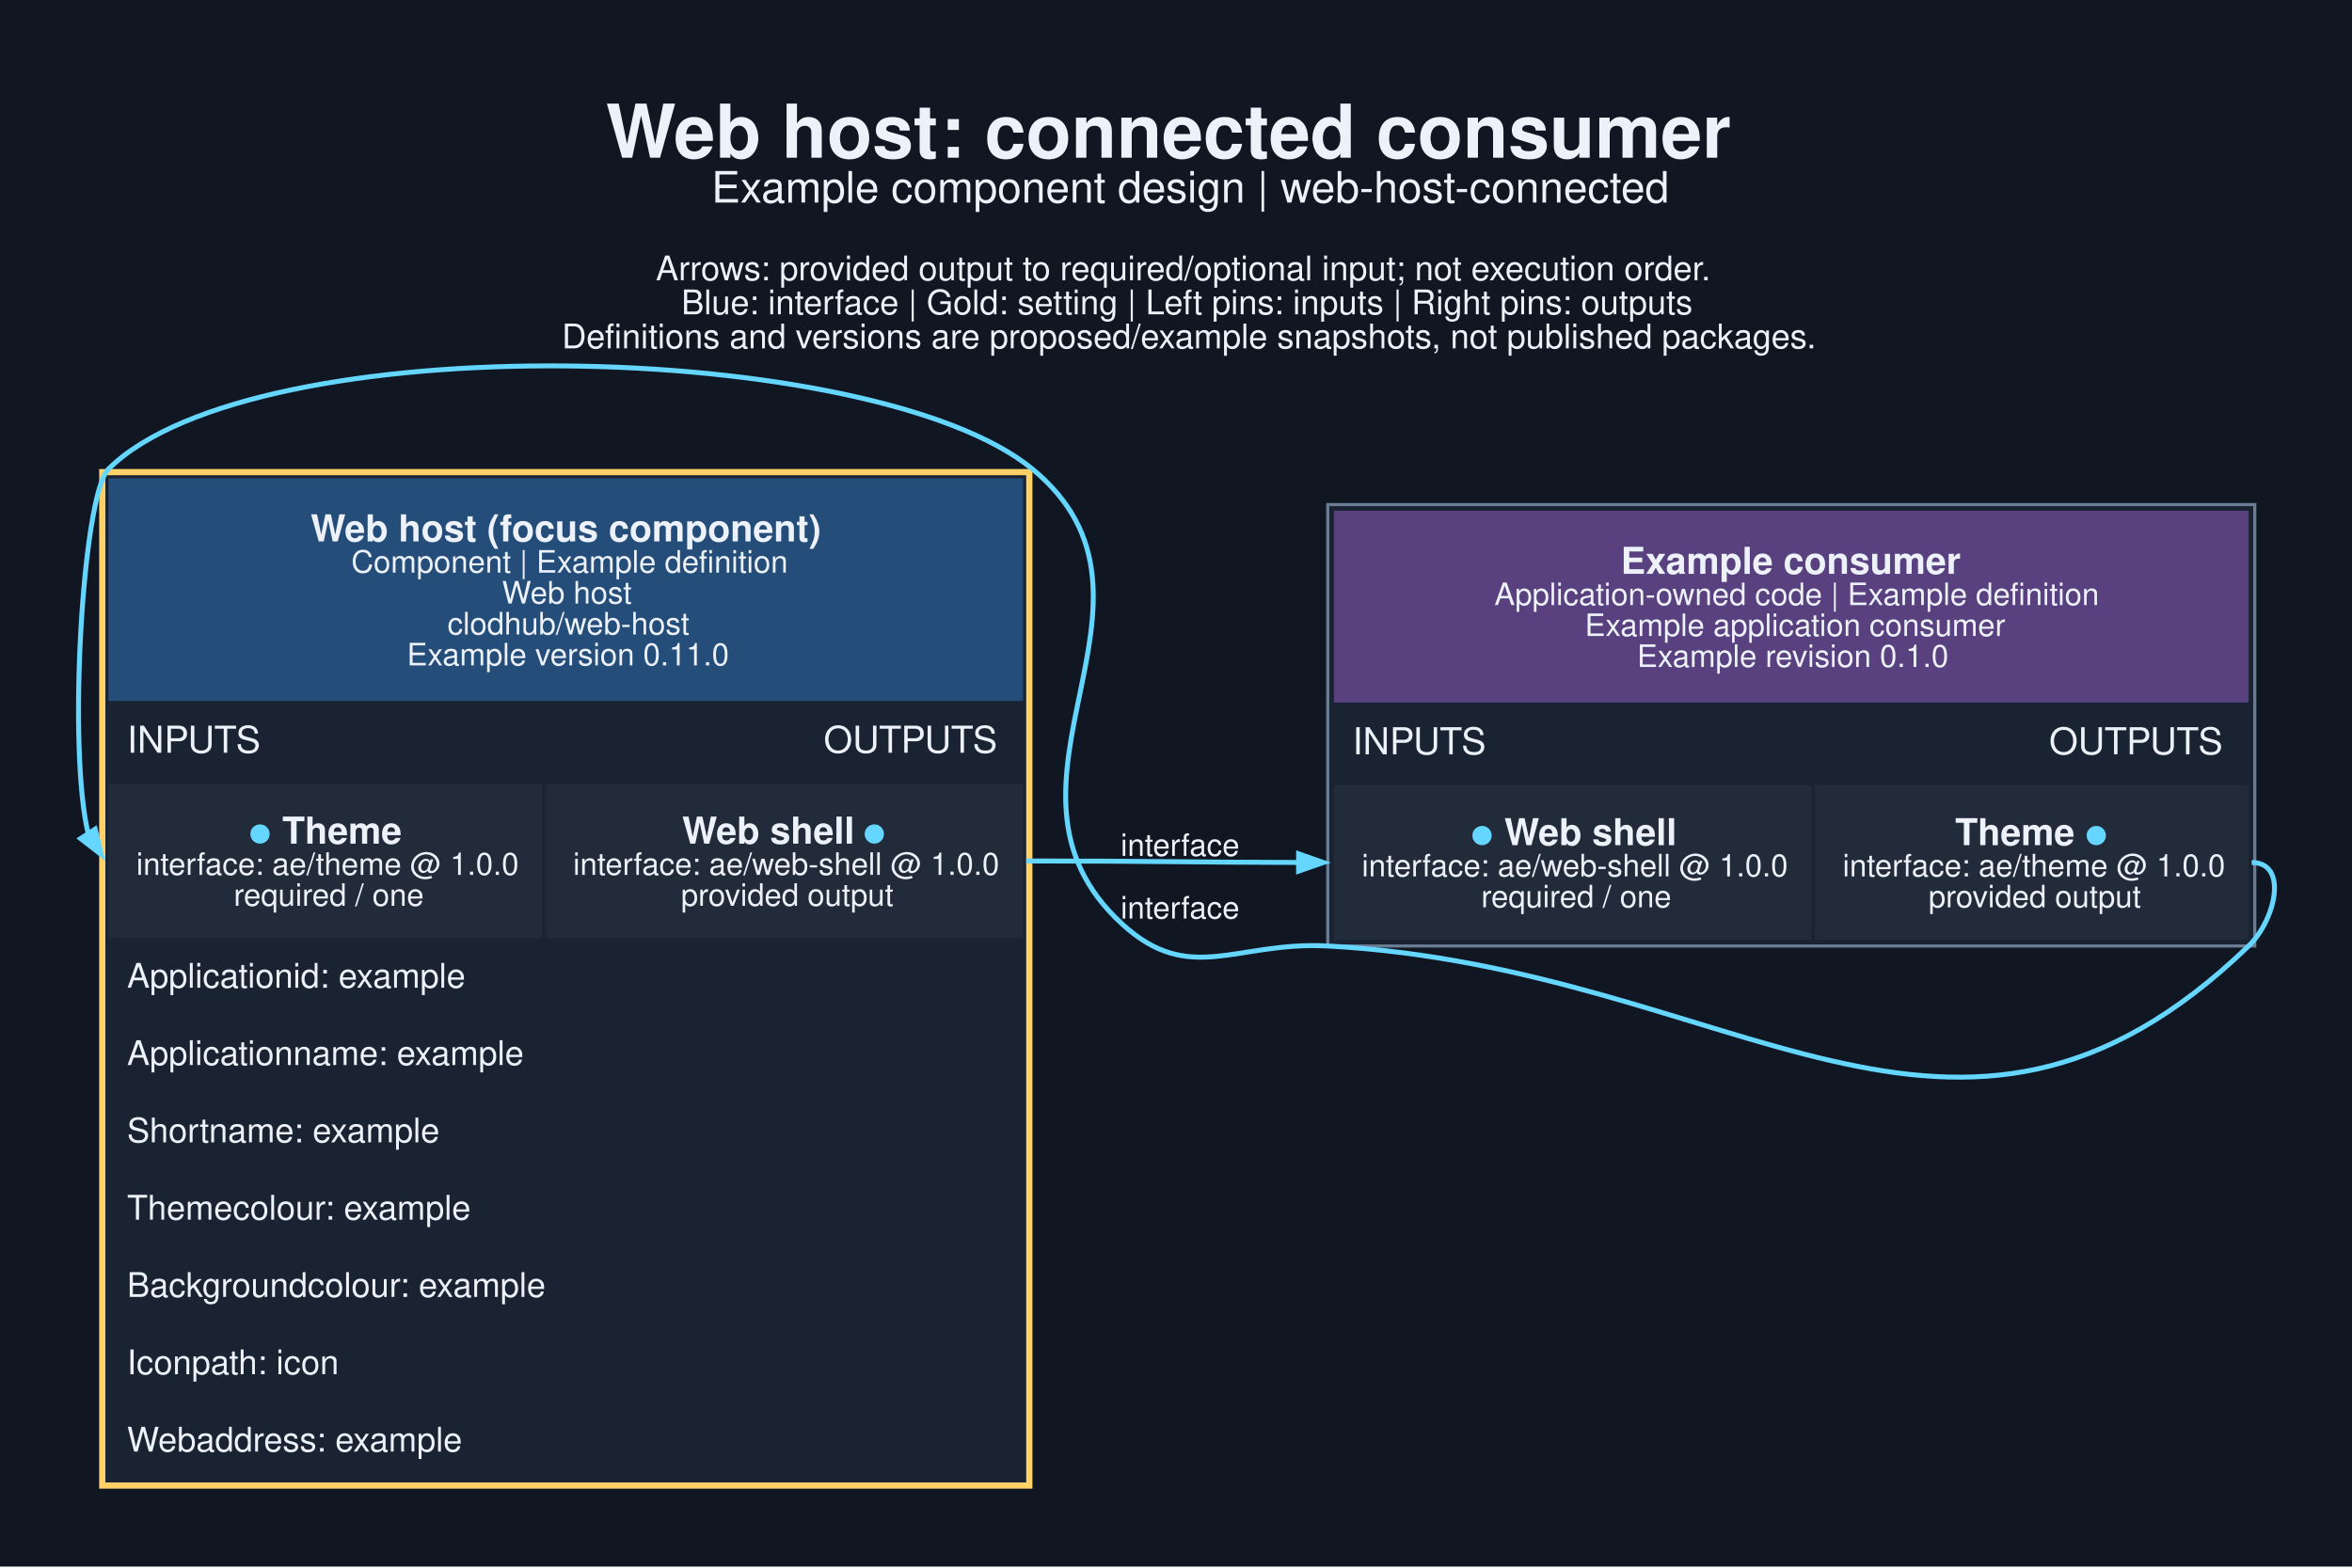
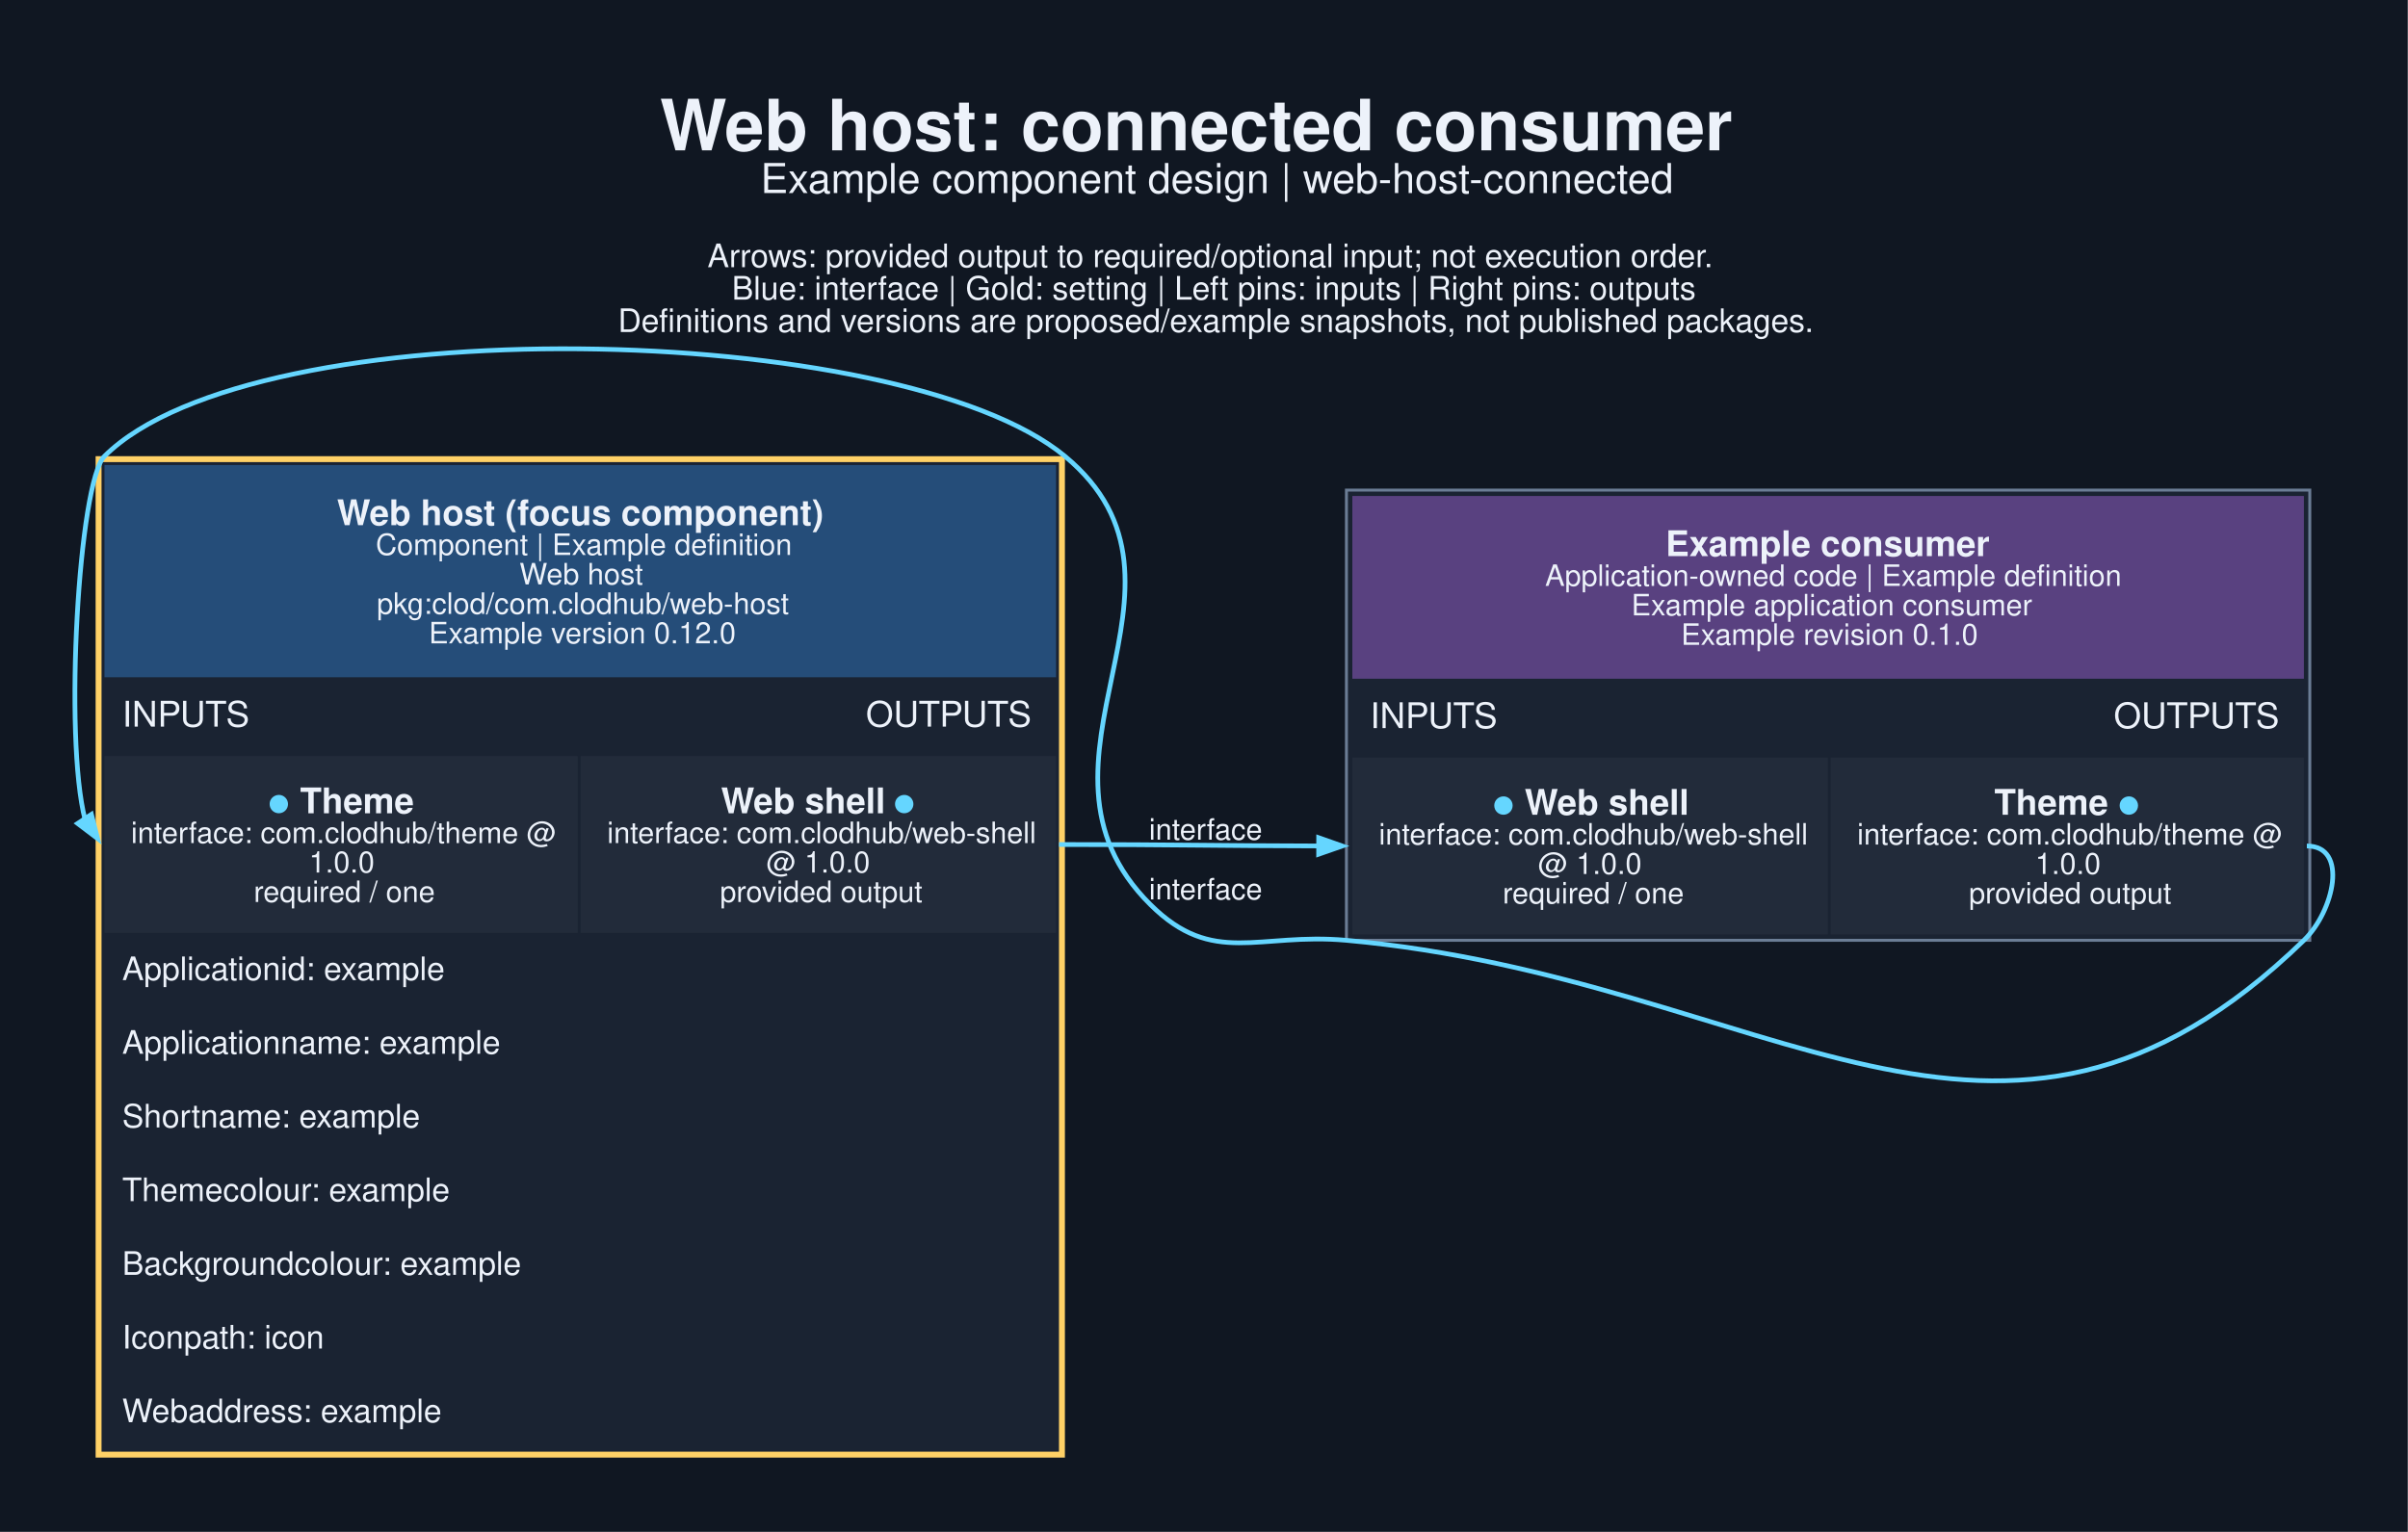
- <svg xmlns="http://www.w3.org/2000/svg" width="1014pt" height="676pt" viewBox="0.00 0.00 1014.00 676.00">
-   <g id="graph0" class="graph" transform="scale(1.33333 1.33333) rotate(0) translate(25.2 481.44)">
-     <polygon fill="#101722" stroke="none" points="-25.2,25.2 -25.2,-481.44 735.65,-481.44 735.65,25.2 -25.2,25.2" />
-     <text xml:space="preserve" text-anchor="start" x="170.72" y="-430.44" font-family="Helvetica,sans-Serif" font-weight="bold" font-size="24.00" fill="#edf2fa">Web host: connected consumer</text>
-     <text xml:space="preserve" text-anchor="start" x="204.85" y="-415.94" font-family="Helvetica,sans-Serif" font-size="14.00" fill="#edf2fa">Example component design | web-host-connected</text>
-     <text xml:space="preserve" text-anchor="start" x="186.85" y="-390.79" font-family="Helvetica,sans-Serif" font-size="11.00" fill="#edf2fa">Arrows: provided output to required/optional input; not execution order.</text>
-     <text xml:space="preserve" text-anchor="start" x="195.1" y="-379.79" font-family="Helvetica,sans-Serif" font-size="11.00" fill="#edf2fa">Blue: interface | Gold: setting | Left pins: inputs | Right pins: outputs</text>
-     <text xml:space="preserve" text-anchor="start" x="156.47" y="-368.79" font-family="Helvetica,sans-Serif" font-size="11.00" fill="#edf2fa">Definitions and versions are proposed/example snapshots, not published packages.</text>
+ <svg xmlns="http://www.w3.org/2000/svg" width="1089pt" height="693pt" viewBox="0.00 0.00 1089.00 693.00">
+   <g id="graph0" class="graph" transform="scale(1.33333 1.33333) rotate(0) translate(25.2 494.53)">
+     <polygon fill="#101722" stroke="none" points="-25.2,25.2 -25.2,-494.53 791.48,-494.53 791.48,25.2 -25.2,25.2" />
+     <text xml:space="preserve" text-anchor="start" x="198.64" y="-443.53" font-family="Helvetica,sans-Serif" font-weight="bold" font-size="24.00" fill="#edf2fa">Web host: connected consumer</text>
+     <text xml:space="preserve" text-anchor="start" x="232.76" y="-429.03" font-family="Helvetica,sans-Serif" font-size="14.00" fill="#edf2fa">Example component design | web-host-connected</text>
+     <text xml:space="preserve" text-anchor="start" x="214.76" y="-403.88" font-family="Helvetica,sans-Serif" font-size="11.00" fill="#edf2fa">Arrows: provided output to required/optional input; not execution order.</text>
+     <text xml:space="preserve" text-anchor="start" x="223.01" y="-392.88" font-family="Helvetica,sans-Serif" font-size="11.00" fill="#edf2fa">Blue: interface | Gold: setting | Left pins: inputs | Right pins: outputs</text>
+     <text xml:space="preserve" text-anchor="start" x="184.39" y="-381.88" font-family="Helvetica,sans-Serif" font-size="11.00" fill="#edf2fa">Definitions and versions are proposed/example snapshots, not published packages.</text>
    <g id="node1" class="node">
-       <polygon fill="#1a2332" stroke="none" points="6.87,0 6.87,-329.75 308.62,-329.75 308.62,0 6.87,0" />
-       <polygon fill="#254d79" stroke="none" points="9.87,-254.75 9.87,-326.75 305.62,-326.75 305.62,-254.75 9.87,-254.75" />
-       <text xml:space="preserve" text-anchor="start" x="75.24" y="-306.35" font-family="Helvetica,sans-Serif" font-weight="bold" font-size="12.00" fill="#edf2fa">Web host (focus component)</text>
-       <text xml:space="preserve" text-anchor="start" x="88.37" y="-296.25" font-family="Helvetica,sans-Serif" font-size="10.00" fill="#edf2fa">Component | Example definition</text>
-       <text xml:space="preserve" text-anchor="start" x="137.12" y="-286.25" font-family="Helvetica,sans-Serif" font-size="10.00" fill="#edf2fa">Web host</text>
-       <text xml:space="preserve" text-anchor="start" x="119.49" y="-276.25" font-family="Helvetica,sans-Serif" font-size="10.00" fill="#edf2fa">clodhub/web-host</text>
-       <text xml:space="preserve" text-anchor="start" x="106.37" y="-266.25" font-family="Helvetica,sans-Serif" font-size="10.00" fill="#edf2fa">Example version 0.11.0</text>
-       <text xml:space="preserve" text-anchor="start" x="15.87" y="-238" font-family="Helvetica,sans-Serif" font-size="12.00" fill="#edf2fa">INPUTS</text>
-       <text xml:space="preserve" text-anchor="start" x="241.12" y="-238" font-family="Helvetica,sans-Serif" font-size="12.00" fill="#edf2fa">OUTPUTS</text>
-       <polygon fill="#222b3a" stroke="none" points="9.87,-178 9.87,-228 150.12,-228 150.12,-178 9.87,-178" />
-       <text xml:space="preserve" text-anchor="start" x="55.24" y="-208.6" font-family="Helvetica,sans-Serif" font-weight="bold" font-size="12.00" fill="#65d6ff">●</text>
-       <text xml:space="preserve" text-anchor="start" x="62.74" y="-208.6" font-family="Helvetica,sans-Serif" font-weight="bold" font-size="12.00" fill="#edf2fa"> Theme</text>
-       <text xml:space="preserve" text-anchor="start" x="18.87" y="-198.5" font-family="Helvetica,sans-Serif" font-size="10.00" fill="#edf2fa">interface: ae/theme @ 1.0.0</text>
-       <text xml:space="preserve" text-anchor="start" x="50.37" y="-188.5" font-family="Helvetica,sans-Serif" font-size="10.00" fill="#edf2fa">required / one</text>
-       <polygon fill="#222b3a" stroke="none" points="151.12,-178 151.12,-228 305.62,-228 305.62,-178 151.12,-178" />
-       <text xml:space="preserve" text-anchor="start" x="195.37" y="-208.6" font-family="Helvetica,sans-Serif" font-weight="bold" font-size="12.00" fill="#edf2fa">Web shell </text>
-       <text xml:space="preserve" text-anchor="start" x="253.87" y="-208.6" font-family="Helvetica,sans-Serif" font-weight="bold" font-size="12.00" fill="#65d6ff">●</text>
-       <text xml:space="preserve" text-anchor="start" x="160.12" y="-198.5" font-family="Helvetica,sans-Serif" font-size="10.00" fill="#edf2fa">interface: ae/web-shell @ 1.0.0</text>
-       <text xml:space="preserve" text-anchor="start" x="194.99" y="-188.5" font-family="Helvetica,sans-Serif" font-size="10.00" fill="#edf2fa">provided output</text>
-       <text xml:space="preserve" text-anchor="start" x="15.87" y="-162" font-family="Helvetica,sans-Serif" font-size="11.00" fill="#edf2fa">Applicationid: example</text>
-       <text xml:space="preserve" text-anchor="start" x="15.87" y="-137" font-family="Helvetica,sans-Serif" font-size="11.00" fill="#edf2fa">Applicationname: example</text>
-       <text xml:space="preserve" text-anchor="start" x="15.87" y="-112" font-family="Helvetica,sans-Serif" font-size="11.00" fill="#edf2fa">Shortname: example</text>
-       <text xml:space="preserve" text-anchor="start" x="15.87" y="-87" font-family="Helvetica,sans-Serif" font-size="11.00" fill="#edf2fa">Themecolour: example</text>
-       <text xml:space="preserve" text-anchor="start" x="15.87" y="-62" font-family="Helvetica,sans-Serif" font-size="11.00" fill="#edf2fa">Backgroundcolour: example</text>
-       <text xml:space="preserve" text-anchor="start" x="15.87" y="-37" font-family="Helvetica,sans-Serif" font-size="11.00" fill="#edf2fa">Iconpath: icon</text>
-       <text xml:space="preserve" text-anchor="start" x="15.87" y="-12" font-family="Helvetica,sans-Serif" font-size="11.00" fill="#edf2fa">Webaddress: example</text>
-       <polygon fill="none" stroke="#ffd166" stroke-width="2" points="7.87,-1 7.87,-328.75 307.62,-328.75 307.62,-1 7.87,-1" />
+       <polygon fill="#1a2332" stroke="none" points="7.24,0 7.24,-339.75 335.99,-339.75 335.99,0 7.24,0" />
+       <polygon fill="#254d79" stroke="none" points="10.24,-264.75 10.24,-336.75 332.99,-336.75 332.99,-264.75 10.24,-264.75" />
+       <text xml:space="preserve" text-anchor="start" x="89.11" y="-316.35" font-family="Helvetica,sans-Serif" font-weight="bold" font-size="12.00" fill="#edf2fa">Web host (focus component)</text>
+       <text xml:space="preserve" text-anchor="start" x="102.24" y="-306.25" font-family="Helvetica,sans-Serif" font-size="10.00" fill="#edf2fa">Component | Example definition</text>
+       <text xml:space="preserve" text-anchor="start" x="150.99" y="-296.25" font-family="Helvetica,sans-Serif" font-size="10.00" fill="#edf2fa">Web host</text>
+       <text xml:space="preserve" text-anchor="start" x="102.61" y="-286.25" font-family="Helvetica,sans-Serif" font-size="10.00" fill="#edf2fa">pkg:clod/com.clodhub/web-host</text>
+       <text xml:space="preserve" text-anchor="start" x="120.24" y="-276.25" font-family="Helvetica,sans-Serif" font-size="10.00" fill="#edf2fa">Example version 0.12.0</text>
+       <text xml:space="preserve" text-anchor="start" x="16.24" y="-248" font-family="Helvetica,sans-Serif" font-size="12.00" fill="#edf2fa">INPUTS</text>
+       <text xml:space="preserve" text-anchor="start" x="268.49" y="-248" font-family="Helvetica,sans-Serif" font-size="12.00" fill="#edf2fa">OUTPUTS</text>
+       <polygon fill="#222b3a" stroke="none" points="10.24,-178 10.24,-238 170.74,-238 170.74,-178 10.24,-178" />
+       <text xml:space="preserve" text-anchor="start" x="65.74" y="-218.6" font-family="Helvetica,sans-Serif" font-weight="bold" font-size="12.00" fill="#65d6ff">●</text>
+       <text xml:space="preserve" text-anchor="start" x="73.24" y="-218.6" font-family="Helvetica,sans-Serif" font-weight="bold" font-size="12.00" fill="#edf2fa"> Theme</text>
+       <text xml:space="preserve" text-anchor="start" x="19.24" y="-208.5" font-family="Helvetica,sans-Serif" font-size="10.00" fill="#edf2fa">interface: com.clodhub/theme @</text>
+       <text xml:space="preserve" text-anchor="start" x="79.61" y="-198.5" font-family="Helvetica,sans-Serif" font-size="10.00" fill="#edf2fa">1.0.0</text>
+       <text xml:space="preserve" text-anchor="start" x="60.86" y="-188.5" font-family="Helvetica,sans-Serif" font-size="10.00" fill="#edf2fa">required / one</text>
+       <polygon fill="#222b3a" stroke="none" points="171.74,-178 171.74,-238 332.99,-238 332.99,-178 171.74,-178" />
+       <text xml:space="preserve" text-anchor="start" x="219.36" y="-218.6" font-family="Helvetica,sans-Serif" font-weight="bold" font-size="12.00" fill="#edf2fa">Web shell </text>
+       <text xml:space="preserve" text-anchor="start" x="277.86" y="-218.6" font-family="Helvetica,sans-Serif" font-weight="bold" font-size="12.00" fill="#65d6ff">●</text>
+       <text xml:space="preserve" text-anchor="start" x="180.74" y="-208.5" font-family="Helvetica,sans-Serif" font-size="10.00" fill="#edf2fa">interface: com.clodhub/web-shell</text>
+       <text xml:space="preserve" text-anchor="start" x="234.74" y="-198.5" font-family="Helvetica,sans-Serif" font-size="10.00" fill="#edf2fa">@ 1.0.0</text>
+       <text xml:space="preserve" text-anchor="start" x="218.99" y="-188.5" font-family="Helvetica,sans-Serif" font-size="10.00" fill="#edf2fa">provided output</text>
+       <text xml:space="preserve" text-anchor="start" x="16.24" y="-162" font-family="Helvetica,sans-Serif" font-size="11.00" fill="#edf2fa">Applicationid: example</text>
+       <text xml:space="preserve" text-anchor="start" x="16.24" y="-137" font-family="Helvetica,sans-Serif" font-size="11.00" fill="#edf2fa">Applicationname: example</text>
+       <text xml:space="preserve" text-anchor="start" x="16.24" y="-112" font-family="Helvetica,sans-Serif" font-size="11.00" fill="#edf2fa">Shortname: example</text>
+       <text xml:space="preserve" text-anchor="start" x="16.24" y="-87" font-family="Helvetica,sans-Serif" font-size="11.00" fill="#edf2fa">Themecolour: example</text>
+       <text xml:space="preserve" text-anchor="start" x="16.24" y="-62" font-family="Helvetica,sans-Serif" font-size="11.00" fill="#edf2fa">Backgroundcolour: example</text>
+       <text xml:space="preserve" text-anchor="start" x="16.24" y="-37" font-family="Helvetica,sans-Serif" font-size="11.00" fill="#edf2fa">Iconpath: icon</text>
+       <text xml:space="preserve" text-anchor="start" x="16.24" y="-12" font-family="Helvetica,sans-Serif" font-size="11.00" fill="#edf2fa">Webaddress: example</text>
+       <polygon fill="none" stroke="#ffd166" stroke-width="2" points="8.24,-1 8.24,-338.75 334.99,-338.75 334.99,-1 8.24,-1" />
    </g>
    <g id="node2" class="node">
-       <polygon fill="#1a2332" stroke="none" points="404.12,-175.5 404.12,-318.25 703.87,-318.25 703.87,-175.5 404.12,-175.5" />
-       <polygon fill="#594180" stroke="none" points="406.12,-254.25 406.12,-316.25 701.87,-316.25 701.87,-254.25 406.12,-254.25" />
-       <text xml:space="preserve" text-anchor="start" x="498.87" y="-295.85" font-family="Helvetica,sans-Serif" font-weight="bold" font-size="12.00" fill="#edf2fa">Example consumer</text>
-       <text xml:space="preserve" text-anchor="start" x="457.99" y="-285.75" font-family="Helvetica,sans-Serif" font-size="10.00" fill="#edf2fa">Application-owned code | Example definition</text>
-       <text xml:space="preserve" text-anchor="start" x="487.24" y="-275.75" font-family="Helvetica,sans-Serif" font-size="10.00" fill="#edf2fa">Example application consumer</text>
-       <text xml:space="preserve" text-anchor="start" x="504.12" y="-265.75" font-family="Helvetica,sans-Serif" font-size="10.00" fill="#edf2fa">Example revision 0.1.0</text>
-       <text xml:space="preserve" text-anchor="start" x="412.12" y="-237.5" font-family="Helvetica,sans-Serif" font-size="12.00" fill="#edf2fa">INPUTS</text>
-       <text xml:space="preserve" text-anchor="start" x="637.37" y="-237.5" font-family="Helvetica,sans-Serif" font-size="12.00" fill="#edf2fa">OUTPUTS</text>
-       <polygon fill="#222b3a" stroke="none" points="406.12,-177.5 406.12,-227.5 560.62,-227.5 560.62,-177.5 406.12,-177.5" />
-       <text xml:space="preserve" text-anchor="start" x="450.37" y="-208.1" font-family="Helvetica,sans-Serif" font-weight="bold" font-size="12.00" fill="#65d6ff">●</text>
-       <text xml:space="preserve" text-anchor="start" x="457.87" y="-208.1" font-family="Helvetica,sans-Serif" font-weight="bold" font-size="12.00" fill="#edf2fa"> Web shell</text>
-       <text xml:space="preserve" text-anchor="start" x="415.12" y="-198" font-family="Helvetica,sans-Serif" font-size="10.00" fill="#edf2fa">interface: ae/web-shell @ 1.0.0</text>
-       <text xml:space="preserve" text-anchor="start" x="453.74" y="-188" font-family="Helvetica,sans-Serif" font-size="10.00" fill="#edf2fa">required / one</text>
-       <polygon fill="#222b3a" stroke="none" points="561.62,-177.5 561.62,-227.5 701.87,-227.5 701.87,-177.5 561.62,-177.5" />
-       <text xml:space="preserve" text-anchor="start" x="606.99" y="-208.1" font-family="Helvetica,sans-Serif" font-weight="bold" font-size="12.00" fill="#edf2fa">Theme </text>
-       <text xml:space="preserve" text-anchor="start" x="648.99" y="-208.1" font-family="Helvetica,sans-Serif" font-weight="bold" font-size="12.00" fill="#65d6ff">●</text>
-       <text xml:space="preserve" text-anchor="start" x="570.62" y="-198" font-family="Helvetica,sans-Serif" font-size="10.00" fill="#edf2fa">interface: ae/theme @ 1.0.0</text>
-       <text xml:space="preserve" text-anchor="start" x="598.37" y="-188" font-family="Helvetica,sans-Serif" font-size="10.00" fill="#edf2fa">provided output</text>
-       <polygon fill="none" stroke="#6b7d95" points="404.12,-175.5 404.12,-318.25 703.87,-318.25 703.87,-175.5 404.12,-175.5" />
+       <polygon fill="#1a2332" stroke="none" points="431.49,-175.5 431.49,-328.25 758.24,-328.25 758.24,-175.5 431.49,-175.5" />
+       <polygon fill="#594180" stroke="none" points="433.49,-264.25 433.49,-326.25 756.24,-326.25 756.24,-264.25 433.49,-264.25" />
+       <text xml:space="preserve" text-anchor="start" x="539.74" y="-305.85" font-family="Helvetica,sans-Serif" font-weight="bold" font-size="12.00" fill="#edf2fa">Example consumer</text>
+       <text xml:space="preserve" text-anchor="start" x="498.86" y="-295.75" font-family="Helvetica,sans-Serif" font-size="10.00" fill="#edf2fa">Application-owned code | Example definition</text>
+       <text xml:space="preserve" text-anchor="start" x="528.11" y="-285.75" font-family="Helvetica,sans-Serif" font-size="10.00" fill="#edf2fa">Example application consumer</text>
+       <text xml:space="preserve" text-anchor="start" x="544.99" y="-275.75" font-family="Helvetica,sans-Serif" font-size="10.00" fill="#edf2fa">Example revision 0.1.0</text>
+       <text xml:space="preserve" text-anchor="start" x="439.49" y="-247.5" font-family="Helvetica,sans-Serif" font-size="12.00" fill="#edf2fa">INPUTS</text>
+       <text xml:space="preserve" text-anchor="start" x="691.74" y="-247.5" font-family="Helvetica,sans-Serif" font-size="12.00" fill="#edf2fa">OUTPUTS</text>
+       <polygon fill="#222b3a" stroke="none" points="433.49,-177.5 433.49,-237.5 594.74,-237.5 594.74,-177.5 433.49,-177.5" />
+       <text xml:space="preserve" text-anchor="start" x="481.11" y="-218.1" font-family="Helvetica,sans-Serif" font-weight="bold" font-size="12.00" fill="#65d6ff">●</text>
+       <text xml:space="preserve" text-anchor="start" x="488.61" y="-218.1" font-family="Helvetica,sans-Serif" font-weight="bold" font-size="12.00" fill="#edf2fa"> Web shell</text>
+       <text xml:space="preserve" text-anchor="start" x="442.49" y="-208" font-family="Helvetica,sans-Serif" font-size="10.00" fill="#edf2fa">interface: com.clodhub/web-shell</text>
+       <text xml:space="preserve" text-anchor="start" x="496.49" y="-198" font-family="Helvetica,sans-Serif" font-size="10.00" fill="#edf2fa">@ 1.0.0</text>
+       <text xml:space="preserve" text-anchor="start" x="484.49" y="-188" font-family="Helvetica,sans-Serif" font-size="10.00" fill="#edf2fa">required / one</text>
+       <polygon fill="#222b3a" stroke="none" points="595.74,-177.5 595.74,-237.5 756.24,-237.5 756.24,-177.5 595.74,-177.5" />
+       <text xml:space="preserve" text-anchor="start" x="651.24" y="-218.1" font-family="Helvetica,sans-Serif" font-weight="bold" font-size="12.00" fill="#edf2fa">Theme </text>
+       <text xml:space="preserve" text-anchor="start" x="693.24" y="-218.1" font-family="Helvetica,sans-Serif" font-weight="bold" font-size="12.00" fill="#65d6ff">●</text>
+       <text xml:space="preserve" text-anchor="start" x="604.74" y="-208" font-family="Helvetica,sans-Serif" font-size="10.00" fill="#edf2fa">interface: com.clodhub/theme @</text>
+       <text xml:space="preserve" text-anchor="start" x="665.11" y="-198" font-family="Helvetica,sans-Serif" font-size="10.00" fill="#edf2fa">1.0.0</text>
+       <text xml:space="preserve" text-anchor="start" x="642.61" y="-188" font-family="Helvetica,sans-Serif" font-size="10.00" fill="#edf2fa">provided output</text>
+       <polygon fill="none" stroke="#6b7d95" points="431.49,-175.5 431.49,-328.25 758.24,-328.25 758.24,-175.5 431.49,-175.5" />
    </g>
    <g id="edge1" class="edge">
-       <path fill="none" stroke="#65d6ff" stroke-width="1.6" d="M306.62,-203C346.8,-203 359.32,-202.58 394.97,-202.51" />
-       <polygon fill="#65d6ff" stroke="#65d6ff" stroke-width="1.6" points="394.7,-205.31 402.7,-202.5 394.69,-199.71 394.7,-205.31" />
-       <text xml:space="preserve" text-anchor="middle" x="356.37" y="-204.64" font-family="Helvetica,sans-Serif" font-size="10.00" fill="#edf2fa">interface</text>
+       <path fill="none" stroke="#65d6ff" stroke-width="1.6" d="M333.99,-208C374.17,-208 386.69,-207.58 422.34,-207.51" />
+       <polygon fill="#65d6ff" stroke="#65d6ff" stroke-width="1.6" points="422.07,-210.31 430.06,-207.5 422.06,-204.71 422.07,-210.31" />
+       <text xml:space="preserve" text-anchor="middle" x="383.74" y="-209.64" font-family="Helvetica,sans-Serif" font-size="10.00" fill="#edf2fa">interface</text>
    </g>
    <g id="edge2" class="edge">
-       <path fill="none" stroke="#65d6ff" stroke-width="1.6" d="M702.87,-202.5C714.88,-202.5 710.51,-183.83 701.87,-175.5 606.58,-83.67 536.26,-168.44 404.12,-175.5 374.44,-177.09 359.54,-162.55 337.62,-182.62 288.47,-227.64 360.1,-287.42 308.62,-329.75 257.33,-371.91 57,-376.51 9.87,-329.75 1.51,-321.46 -3.42,-238.46 3.42,-211.45" />
-       <polygon fill="#65d6ff" stroke="#65d6ff" stroke-width="1.6" points="5.57,-213.28 7.56,-205.04 0.87,-210.24 5.57,-213.28" />
-       <text xml:space="preserve" text-anchor="middle" x="356.37" y="-184.38" font-family="Helvetica,sans-Serif" font-size="10.00" fill="#edf2fa">interface</text>
+       <path fill="none" stroke="#65d6ff" stroke-width="1.6" d="M757.24,-207.5C771.47,-207.5 766.45,-185.4 756.24,-175.5 652.6,-75.05 575.23,-162.5 431.49,-175.5 401.57,-178.21 386.31,-166.47 364.99,-187.62 316.12,-236.1 389.02,-295.87 335.99,-339.75 280.21,-385.9 61.62,-390.74 10.24,-339.75 1.51,-331.09 -3.59,-244.05 3.67,-216.39" />
+       <polygon fill="#65d6ff" stroke="#65d6ff" stroke-width="1.6" points="5.81,-218.23 7.9,-210.02 1.14,-215.14 5.81,-218.23" />
+       <text xml:space="preserve" text-anchor="middle" x="383.74" y="-189.38" font-family="Helvetica,sans-Serif" font-size="10.00" fill="#edf2fa">interface</text>
    </g>
  </g>
</svg>
